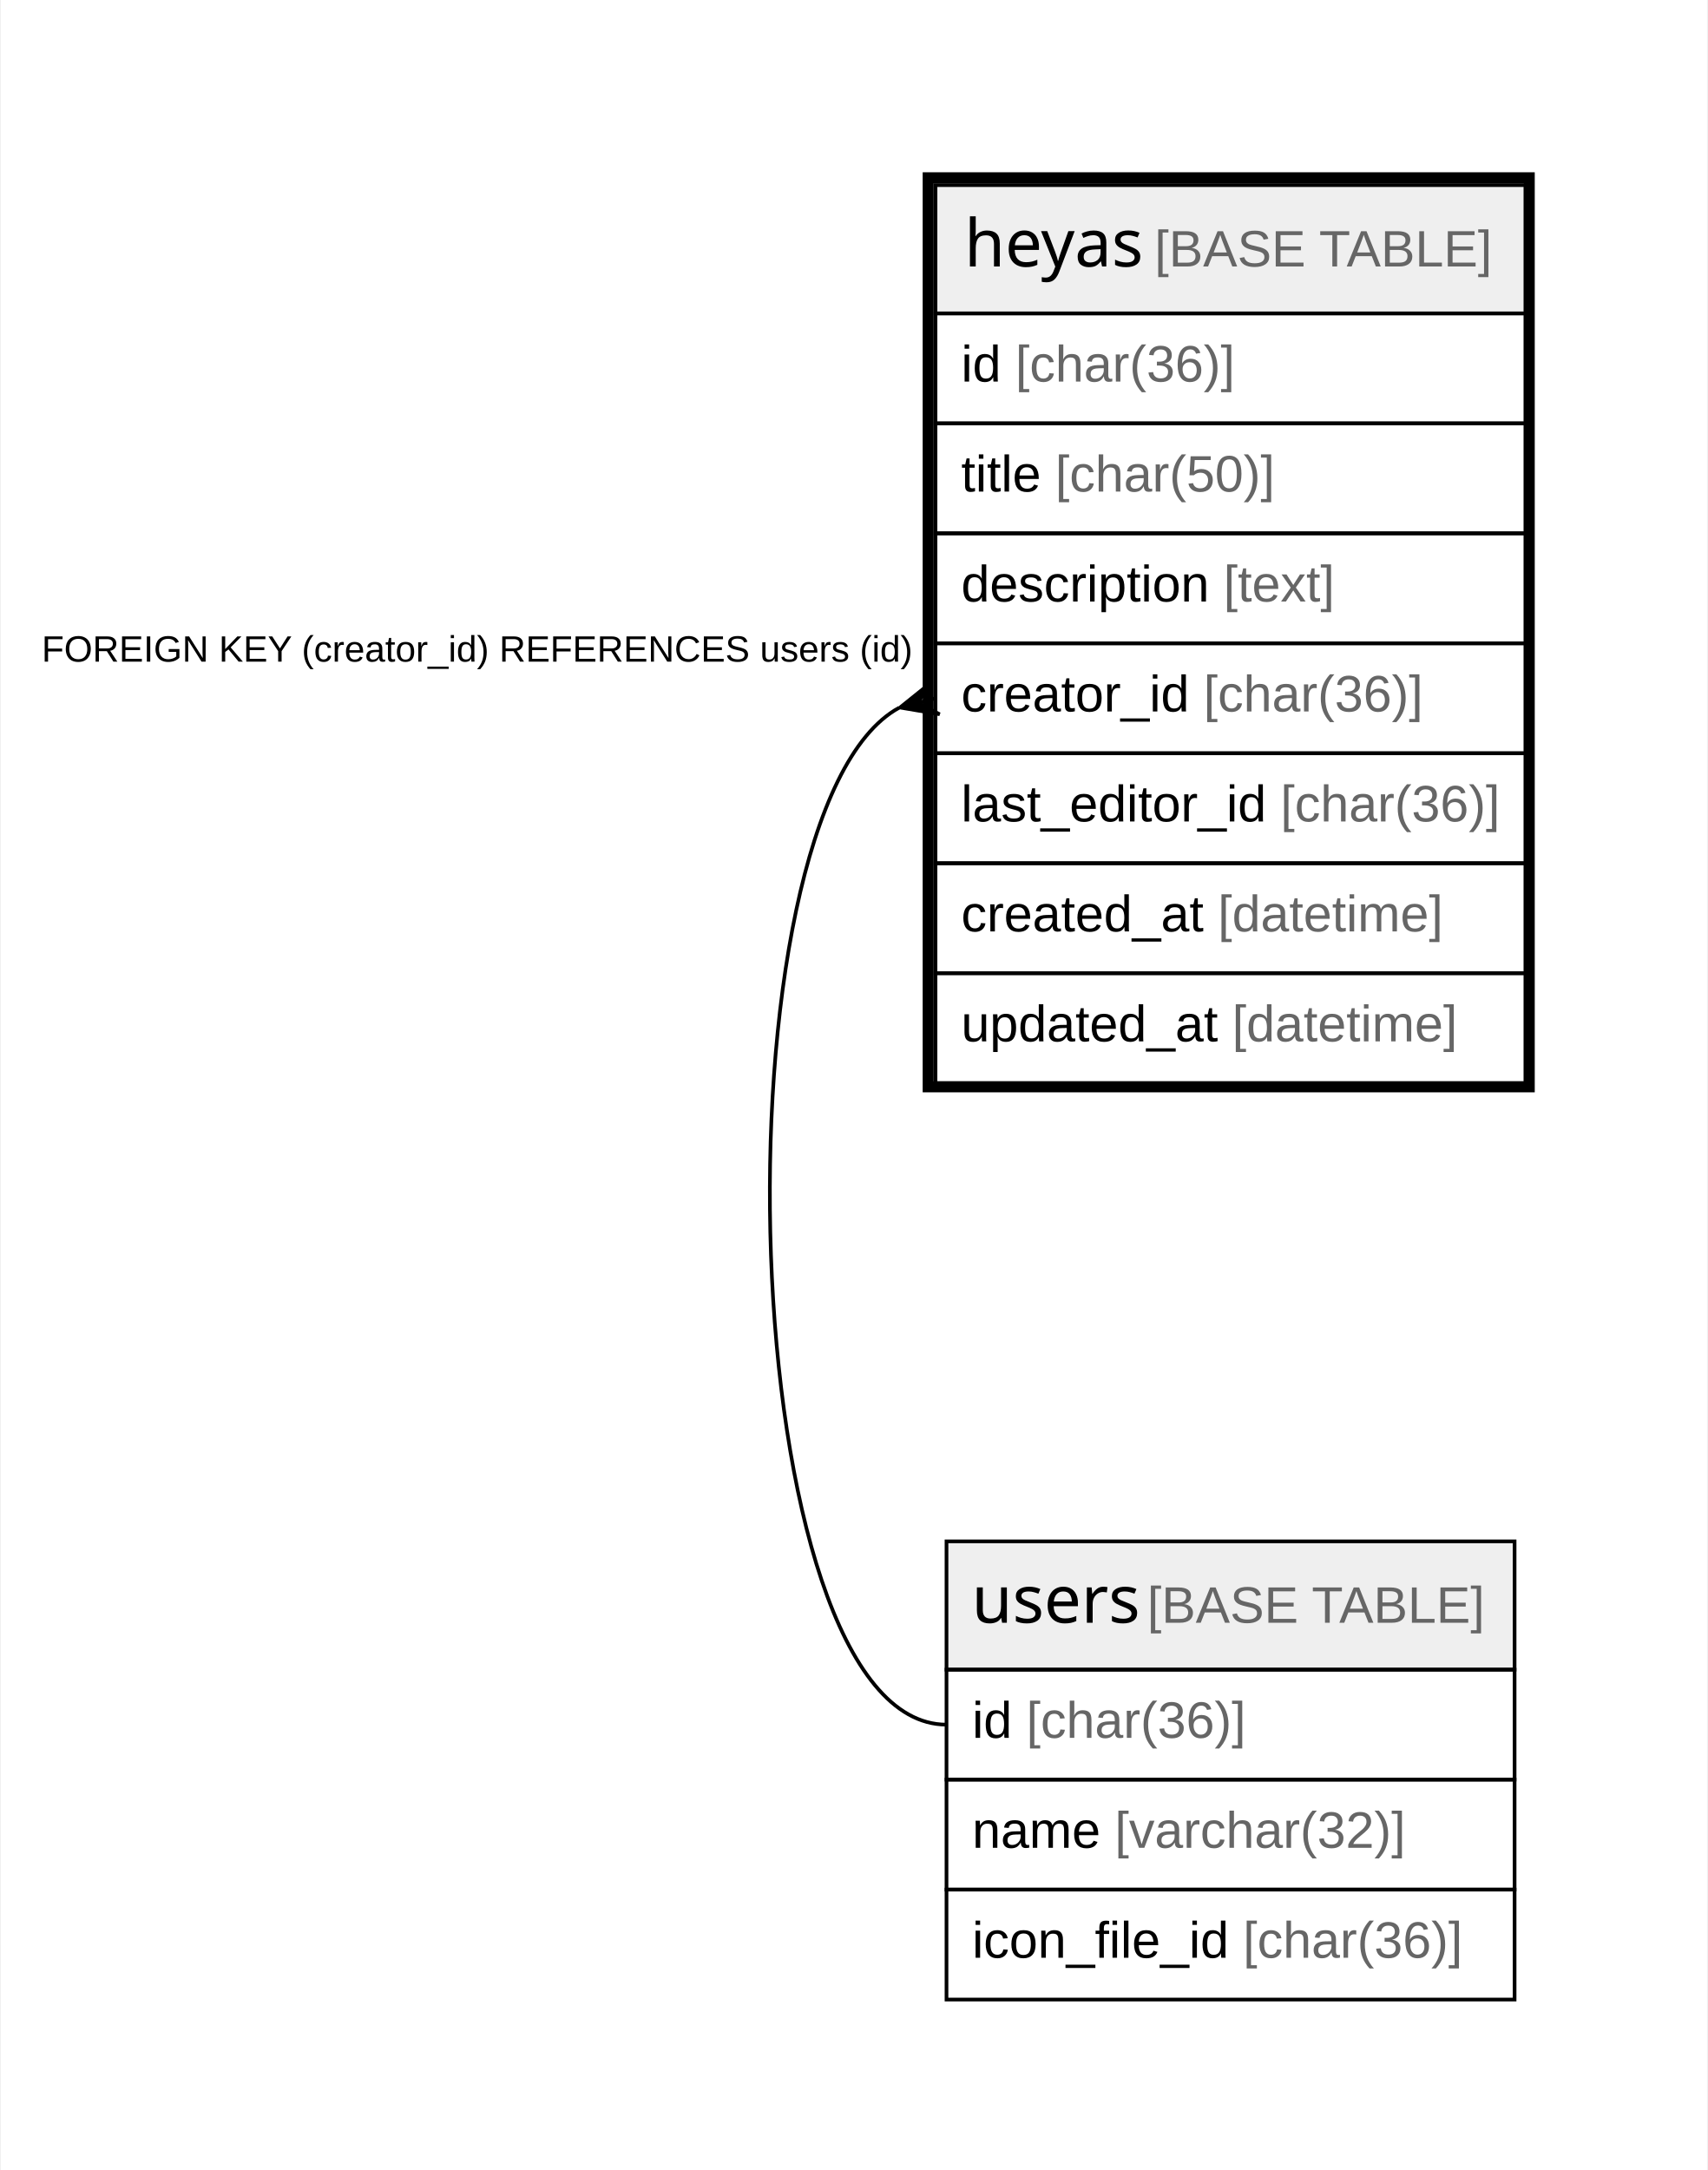
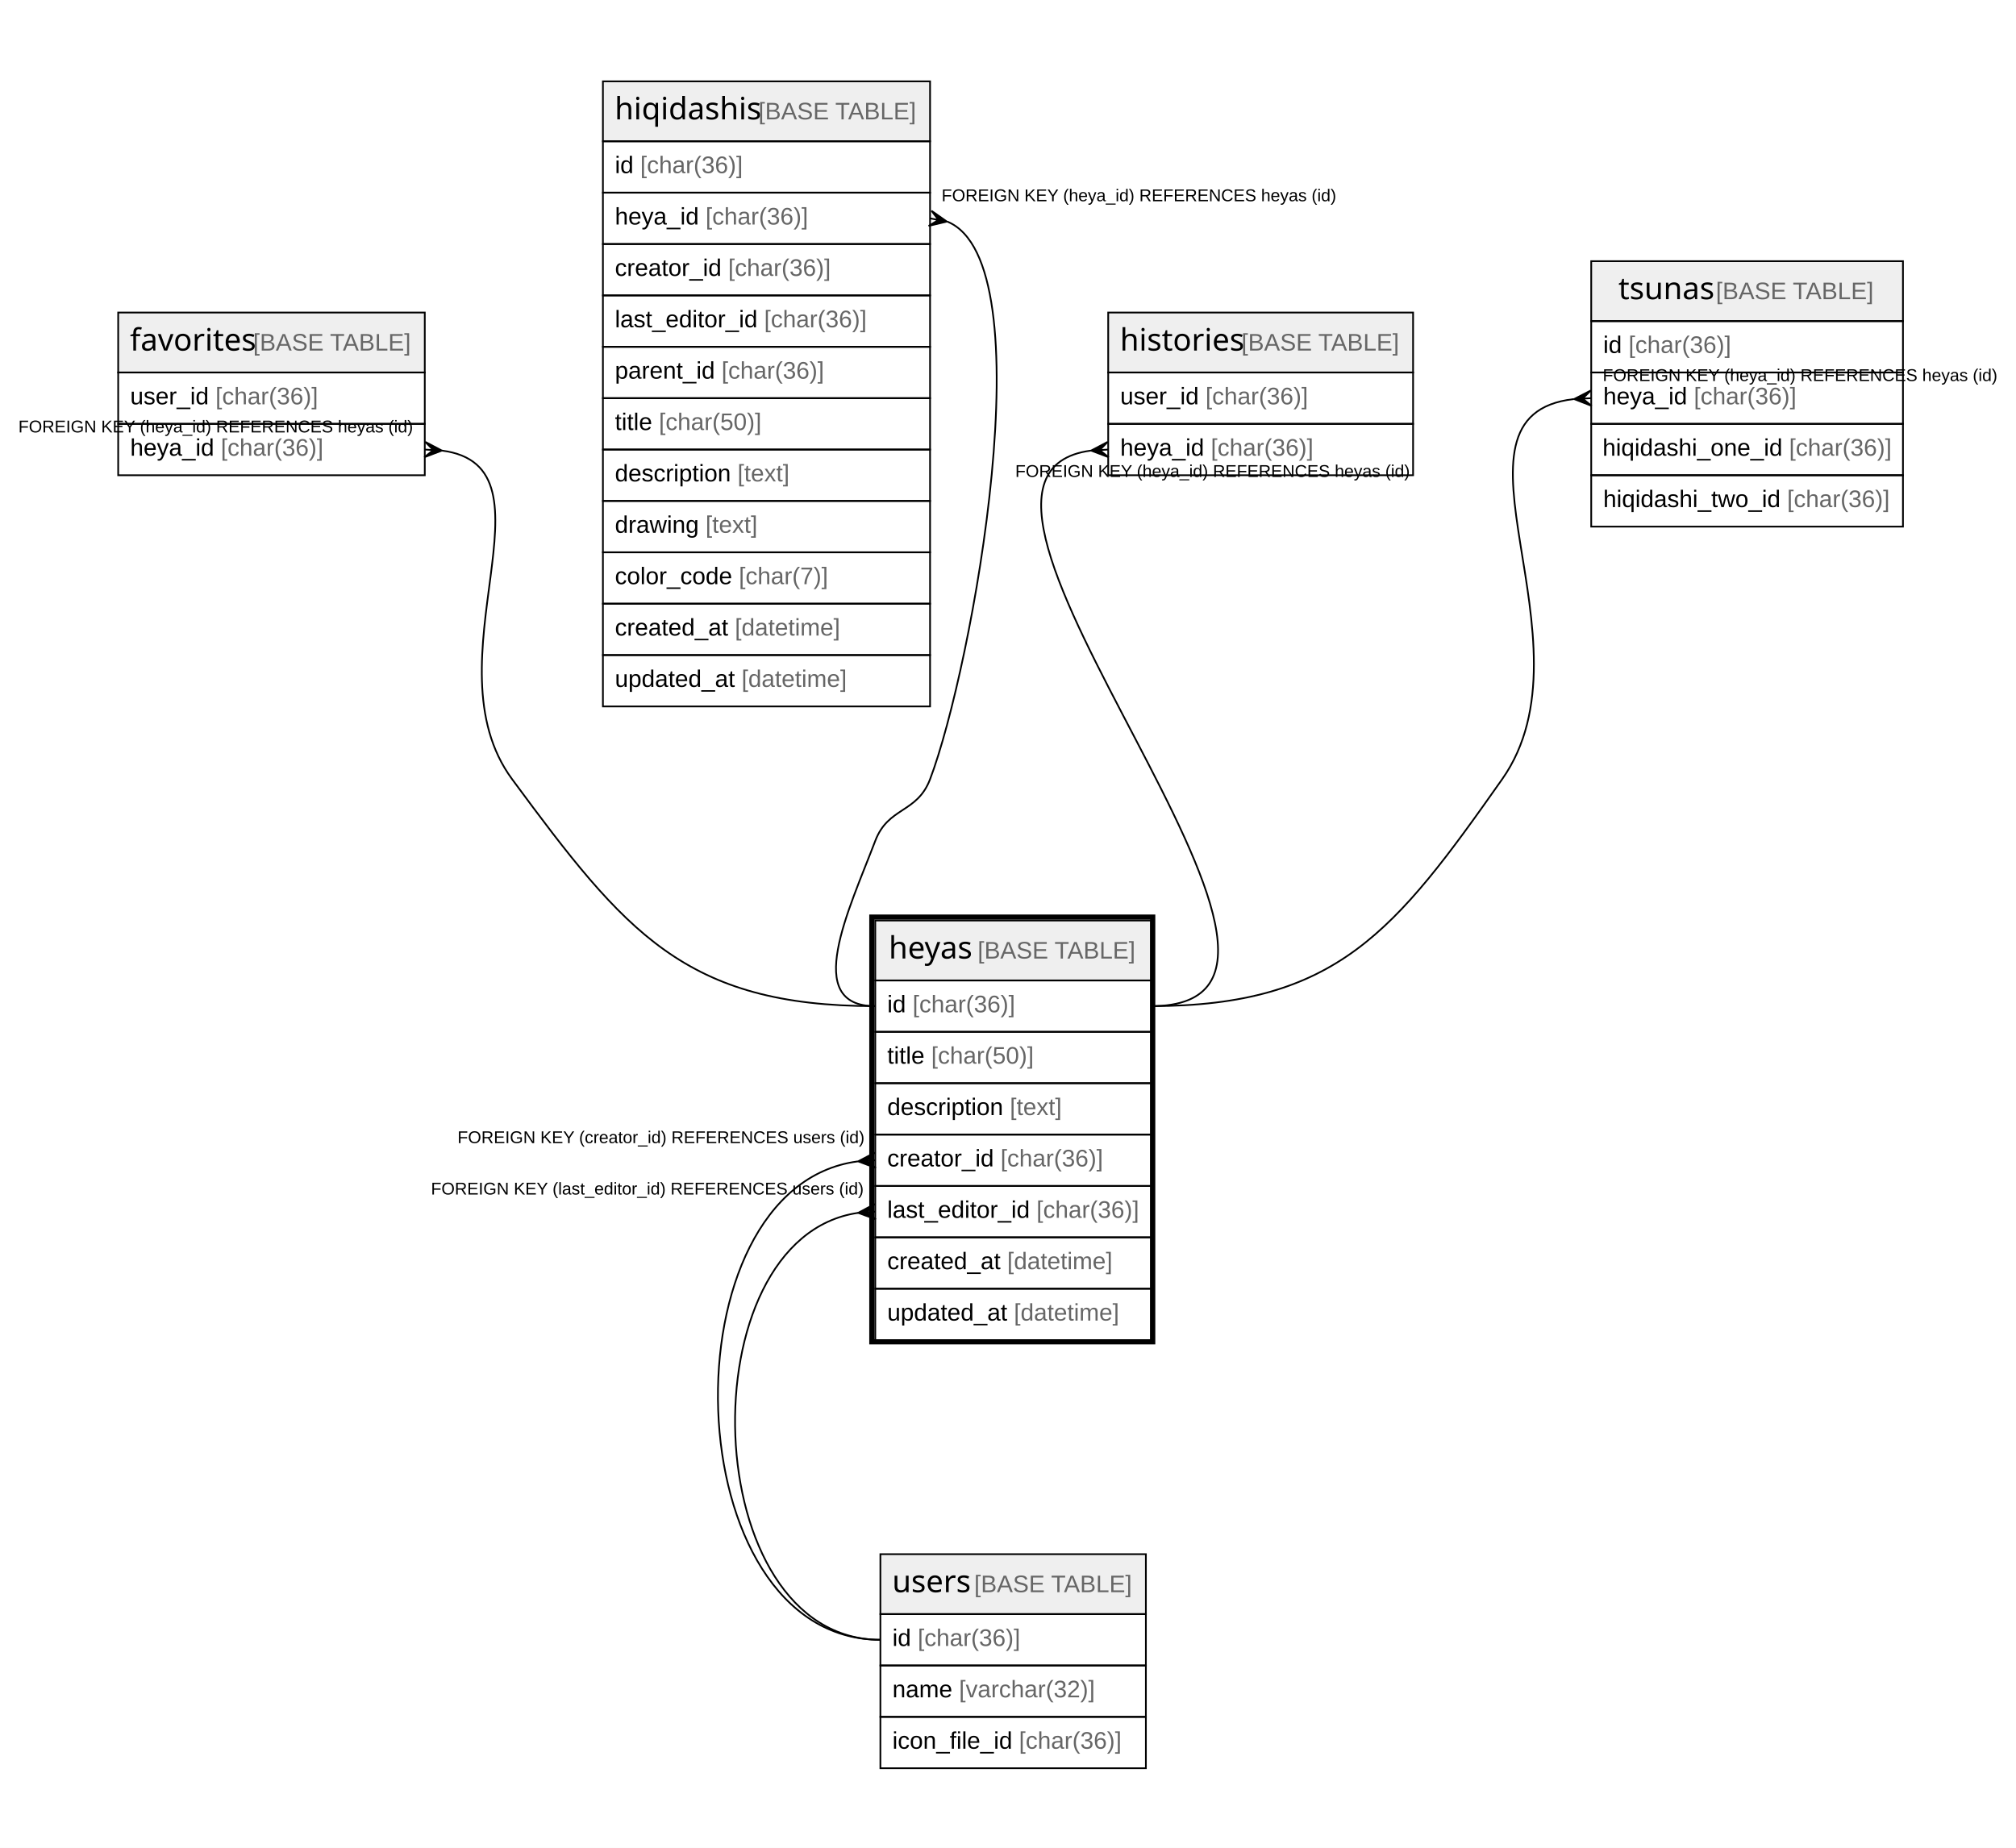
- <svg xmlns="http://www.w3.org/2000/svg" width="466pt" height="592pt" viewBox="0.00 0.00 465.50 592.00">
-   <g id="graph0" class="graph" transform="scale(1 1) rotate(0) translate(4 588)">
-     <polygon fill="#ffffff" stroke="transparent" points="-4,4 -4,-588 461.5,-588 461.5,4 -4,4" />
+ <svg xmlns="http://www.w3.org/2000/svg" width="1177pt" height="1079pt" viewBox="0.00 0.00 1177.00 1079.00">
+   <g id="graph0" class="graph" transform="scale(1 1) rotate(0) translate(4 1075)">
+     <polygon fill="#ffffff" stroke="transparent" points="-4,4 -4,-1075 1173,-1075 1173,4 -4,4" />
    <g id="node1" class="node">
-       <polygon fill="#efefef" stroke="transparent" points="251,-502.5 251,-537.5 412,-537.5 412,-502.5 251,-502.5" />
-       <polygon fill="none" stroke="#000000" points="251,-502.5 251,-537.5 412,-537.5 412,-502.5 251,-502.5" />
-       <text text-anchor="start" x="258.864" y="-515.3" font-family="Arial Bold" font-size="18.00" fill="#000000">heyas</text>
-       <text text-anchor="start" x="306.882" y="-515.3" font-family="Arial" font-size="14.00" fill="#000000"> </text>
-       <text text-anchor="start" x="310.773" y="-515.3" font-family="Arial" font-size="14.00" fill="#666666">[BASE TABLE]</text>
-       <polygon fill="none" stroke="#000000" points="251,-472.5 251,-502.5 412,-502.5 412,-472.5 251,-472.5" />
-       <text text-anchor="start" x="258" y="-483.9" font-family="Arial" font-size="14.00" fill="#000000">id </text>
-       <text text-anchor="start" x="272.78" y="-483.9" font-family="Arial" font-size="14.00" fill="#666666">[char(36)]</text>
-       <polygon fill="none" stroke="#000000" points="251,-442.5 251,-472.5 412,-472.5 412,-442.5 251,-442.5" />
-       <text text-anchor="start" x="258" y="-453.9" font-family="Arial" font-size="14.00" fill="#000000">title </text>
-       <text text-anchor="start" x="283.668" y="-453.9" font-family="Arial" font-size="14.00" fill="#666666">[char(50)]</text>
-       <polygon fill="none" stroke="#000000" points="251,-412.5 251,-442.5 412,-442.5 412,-412.5 251,-412.5" />
-       <text text-anchor="start" x="258" y="-423.9" font-family="Arial" font-size="14.00" fill="#000000">description </text>
-       <text text-anchor="start" x="329.568" y="-423.9" font-family="Arial" font-size="14.00" fill="#666666">[text]</text>
-       <polygon fill="none" stroke="#000000" points="251,-382.5 251,-412.5 412,-412.5 412,-382.5 251,-382.5" />
-       <text text-anchor="start" x="258" y="-393.9" font-family="Arial" font-size="14.00" fill="#000000">creator_id </text>
-       <text text-anchor="start" x="324.122" y="-393.9" font-family="Arial" font-size="14.00" fill="#666666">[char(36)]</text>
-       <polygon fill="none" stroke="#000000" points="251,-352.5 251,-382.5 412,-382.5 412,-352.5 251,-352.5" />
-       <text text-anchor="start" x="257.988" y="-363.9" font-family="Arial" font-size="14.00" fill="#000000">last_editor_id </text>
-       <text text-anchor="start" x="345.118" y="-363.9" font-family="Arial" font-size="14.00" fill="#666666">[char(36)]</text>
-       <polygon fill="none" stroke="#000000" points="251,-322.5 251,-352.5 412,-352.5 412,-322.5 251,-322.5" />
-       <text text-anchor="start" x="258" y="-333.9" font-family="Arial" font-size="14.00" fill="#000000">created_at </text>
-       <text text-anchor="start" x="328.028" y="-333.9" font-family="Arial" font-size="14.00" fill="#666666">[datetime]</text>
-       <polygon fill="none" stroke="#000000" points="251,-292.5 251,-322.5 412,-322.5 412,-292.5 251,-292.5" />
-       <text text-anchor="start" x="258" y="-303.9" font-family="Arial" font-size="14.00" fill="#000000">updated_at </text>
-       <text text-anchor="start" x="331.933" y="-303.9" font-family="Arial" font-size="14.00" fill="#666666">[datetime]</text>
-       <polygon fill="none" stroke="#000000" stroke-width="3" points="249,-291.5 249,-539.5 413,-539.5 413,-291.5 249,-291.5" />
+       <polygon fill="#efefef" stroke="transparent" points="507,-502.5 507,-537.5 668,-537.5 668,-502.5 507,-502.5" />
+       <polygon fill="none" stroke="#000000" points="507,-502.5 507,-537.5 668,-537.5 668,-502.5 507,-502.5" />
+       <text text-anchor="start" x="514.864" y="-515.3" font-family="Arial Bold" font-size="18.00" fill="#000000">heyas</text>
+       <text text-anchor="start" x="562.882" y="-515.3" font-family="Arial" font-size="14.00" fill="#000000"> </text>
+       <text text-anchor="start" x="566.773" y="-515.3" font-family="Arial" font-size="14.00" fill="#666666">[BASE TABLE]</text>
+       <polygon fill="none" stroke="#000000" points="507,-472.5 507,-502.5 668,-502.5 668,-472.5 507,-472.5" />
+       <text text-anchor="start" x="514" y="-483.9" font-family="Arial" font-size="14.00" fill="#000000">id </text>
+       <text text-anchor="start" x="528.78" y="-483.9" font-family="Arial" font-size="14.00" fill="#666666">[char(36)]</text>
+       <polygon fill="none" stroke="#000000" points="507,-442.5 507,-472.5 668,-472.5 668,-442.5 507,-442.5" />
+       <text text-anchor="start" x="514" y="-453.9" font-family="Arial" font-size="14.00" fill="#000000">title </text>
+       <text text-anchor="start" x="539.668" y="-453.9" font-family="Arial" font-size="14.00" fill="#666666">[char(50)]</text>
+       <polygon fill="none" stroke="#000000" points="507,-412.5 507,-442.5 668,-442.5 668,-412.5 507,-412.5" />
+       <text text-anchor="start" x="514" y="-423.9" font-family="Arial" font-size="14.00" fill="#000000">description </text>
+       <text text-anchor="start" x="585.568" y="-423.9" font-family="Arial" font-size="14.00" fill="#666666">[text]</text>
+       <polygon fill="none" stroke="#000000" points="507,-382.5 507,-412.5 668,-412.5 668,-382.5 507,-382.5" />
+       <text text-anchor="start" x="514" y="-393.9" font-family="Arial" font-size="14.00" fill="#000000">creator_id </text>
+       <text text-anchor="start" x="580.122" y="-393.9" font-family="Arial" font-size="14.00" fill="#666666">[char(36)]</text>
+       <polygon fill="none" stroke="#000000" points="507,-352.5 507,-382.5 668,-382.5 668,-352.5 507,-352.5" />
+       <text text-anchor="start" x="513.988" y="-363.9" font-family="Arial" font-size="14.00" fill="#000000">last_editor_id </text>
+       <text text-anchor="start" x="601.119" y="-363.9" font-family="Arial" font-size="14.00" fill="#666666">[char(36)]</text>
+       <polygon fill="none" stroke="#000000" points="507,-322.5 507,-352.5 668,-352.5 668,-322.5 507,-322.5" />
+       <text text-anchor="start" x="514" y="-333.9" font-family="Arial" font-size="14.00" fill="#000000">created_at </text>
+       <text text-anchor="start" x="584.028" y="-333.9" font-family="Arial" font-size="14.00" fill="#666666">[datetime]</text>
+       <polygon fill="none" stroke="#000000" points="507,-292.5 507,-322.5 668,-322.5 668,-292.5 507,-292.5" />
+       <text text-anchor="start" x="514" y="-303.9" font-family="Arial" font-size="14.00" fill="#000000">updated_at </text>
+       <text text-anchor="start" x="587.933" y="-303.9" font-family="Arial" font-size="14.00" fill="#666666">[datetime]</text>
+       <polygon fill="none" stroke="#000000" stroke-width="3" points="505,-291.5 505,-539.5 669,-539.5 669,-291.5 505,-291.5" />
+     </g>
+     <g id="node6" class="node">
+       <polygon fill="#efefef" stroke="transparent" points="510,-132.5 510,-167.5 665,-167.5 665,-132.5 510,-132.5" />
+       <polygon fill="none" stroke="#000000" points="510,-132.5 510,-167.5 665,-167.5 665,-132.5 510,-132.5" />
+       <text text-anchor="start" x="516.871" y="-145.3" font-family="Arial Bold" font-size="18.00" fill="#000000">users</text>
+       <text text-anchor="start" x="560.875" y="-145.3" font-family="Arial" font-size="14.00" fill="#000000"> </text>
+       <text text-anchor="start" x="564.766" y="-145.3" font-family="Arial" font-size="14.00" fill="#666666">[BASE TABLE]</text>
+       <polygon fill="none" stroke="#000000" points="510,-102.5 510,-132.5 665,-132.5 665,-102.5 510,-102.5" />
+       <text text-anchor="start" x="517" y="-113.9" font-family="Arial" font-size="14.00" fill="#000000">id </text>
+       <text text-anchor="start" x="531.78" y="-113.9" font-family="Arial" font-size="14.00" fill="#666666">[char(36)]</text>
+       <polygon fill="none" stroke="#000000" points="510,-72.5 510,-102.5 665,-102.5 665,-72.5 510,-72.5" />
+       <text text-anchor="start" x="517" y="-83.9" font-family="Arial" font-size="14.00" fill="#000000">name </text>
+       <text text-anchor="start" x="555.899" y="-83.9" font-family="Arial" font-size="14.00" fill="#666666">[varchar(32)]</text>
+       <polygon fill="none" stroke="#000000" points="510,-42.5 510,-72.5 665,-72.5 665,-42.5 510,-42.5" />
+       <text text-anchor="start" x="517" y="-53.9" font-family="Arial" font-size="14.00" fill="#000000">icon_file_id </text>
+       <text text-anchor="start" x="590.903" y="-53.9" font-family="Arial" font-size="14.00" fill="#666666">[char(36)]</text>
+     </g>
+     <g id="edge5" class="edge">
+       <path fill="none" stroke="#000000" d="M496.733,-396.839C382.816,-381.865 389.073,-117.5 510,-117.5" />
+       <polygon fill="#000000" stroke="#000000" points="497.021,-396.857 506.711,-401.991 502.01,-397.179 507,-397.5 507,-397.5 507,-397.5 502.01,-397.179 507.289,-393.009 497.021,-396.857 497.021,-396.857" />
+       <text text-anchor="start" x="263.111" y="-407.5" font-family="Arial" font-size="10.00" fill="#000000">FOREIGN KEY (creator_id) REFERENCES users (id)</text>
+     </g>
+     <g id="edge6" class="edge">
+       <path fill="none" stroke="#000000" d="M496.917,-366.783C396.174,-352.119 402.353,-117.5 510,-117.5" />
+       <polygon fill="#000000" stroke="#000000" points="497.025,-366.791 506.681,-371.989 502.013,-367.145 507,-367.5 507,-367.5 507,-367.5 502.013,-367.145 507.319,-363.011 497.025,-366.791 497.025,-366.791" />
+       <text text-anchor="start" x="247.608" y="-377.5" font-family="Arial" font-size="10.00" fill="#000000">FOREIGN KEY (last_editor_id) REFERENCES users (id)</text>
    </g>
    <g id="node2" class="node">
-       <polygon fill="#efefef" stroke="transparent" points="254,-132.5 254,-167.5 409,-167.5 409,-132.5 254,-132.5" />
-       <polygon fill="none" stroke="#000000" points="254,-132.5 254,-167.5 409,-167.5 409,-132.5 254,-132.5" />
-       <text text-anchor="start" x="260.871" y="-145.3" font-family="Arial Bold" font-size="18.00" fill="#000000">users</text>
-       <text text-anchor="start" x="304.875" y="-145.3" font-family="Arial" font-size="14.00" fill="#000000"> </text>
-       <text text-anchor="start" x="308.766" y="-145.3" font-family="Arial" font-size="14.00" fill="#666666">[BASE TABLE]</text>
-       <polygon fill="none" stroke="#000000" points="254,-102.5 254,-132.5 409,-132.5 409,-102.5 254,-102.5" />
-       <text text-anchor="start" x="261" y="-113.9" font-family="Arial" font-size="14.00" fill="#000000">id </text>
-       <text text-anchor="start" x="275.78" y="-113.9" font-family="Arial" font-size="14.00" fill="#666666">[char(36)]</text>
-       <polygon fill="none" stroke="#000000" points="254,-72.5 254,-102.5 409,-102.5 409,-72.5 254,-72.5" />
-       <text text-anchor="start" x="261" y="-83.9" font-family="Arial" font-size="14.00" fill="#000000">name </text>
-       <text text-anchor="start" x="299.899" y="-83.9" font-family="Arial" font-size="14.00" fill="#666666">[varchar(32)]</text>
-       <polygon fill="none" stroke="#000000" points="254,-42.5 254,-72.5 409,-72.5 409,-42.5 254,-42.5" />
-       <text text-anchor="start" x="261" y="-53.9" font-family="Arial" font-size="14.00" fill="#000000">icon_file_id </text>
-       <text text-anchor="start" x="334.903" y="-53.9" font-family="Arial" font-size="14.00" fill="#666666">[char(36)]</text>
+       <polygon fill="#efefef" stroke="transparent" points="65,-857.5 65,-892.5 244,-892.5 244,-857.5 65,-857.5" />
+       <polygon fill="none" stroke="#000000" points="65,-857.5 65,-892.5 244,-892.5 244,-857.5 65,-857.5" />
+       <text text-anchor="start" x="71.868" y="-870.3" font-family="Arial Bold" font-size="18.00" fill="#000000">favorites</text>
+       <text text-anchor="start" x="139.878" y="-870.3" font-family="Arial" font-size="14.00" fill="#000000"> </text>
+       <text text-anchor="start" x="143.768" y="-870.3" font-family="Arial" font-size="14.00" fill="#666666">[BASE TABLE]</text>
+       <polygon fill="none" stroke="#000000" points="65,-827.5 65,-857.5 244,-857.5 244,-827.5 65,-827.5" />
+       <text text-anchor="start" x="72" y="-838.9" font-family="Arial" font-size="14.00" fill="#000000">user_id </text>
+       <text text-anchor="start" x="121.788" y="-838.9" font-family="Arial" font-size="14.00" fill="#666666">[char(36)]</text>
+       <polygon fill="none" stroke="#000000" points="65,-797.5 65,-827.5 244,-827.5 244,-797.5 65,-797.5" />
+       <text text-anchor="start" x="72" y="-808.9" font-family="Arial" font-size="14.00" fill="#000000">heya_id </text>
+       <text text-anchor="start" x="124.91" y="-808.9" font-family="Arial" font-size="14.00" fill="#666666">[char(36)]</text>
    </g>
    <g id="edge1" class="edge">
-       <path fill="none" stroke="#000000" d="M241.053,-394.907C189.304,-366.68 195.299,-117.5 254,-117.5" />
-       <polygon fill="#000000" stroke="#000000" points="241.323,-394.977 249.865,-401.854 246.162,-396.239 251,-397.5 251,-397.5 251,-397.5 246.162,-396.239 252.135,-393.146 241.323,-394.977 241.323,-394.977" />
-       <text text-anchor="start" x="7.112" y="-407.5" font-family="Arial" font-size="10.00" fill="#000000">FOREIGN KEY (creator_id) REFERENCES users (id)</text>
+       <path fill="none" stroke="#000000" d="M254.012,-811.9C325.36,-802.636 244.613,-688.302 295,-620 360.962,-530.586 395.889,-487.5 507,-487.5" />
+       <polygon fill="#000000" stroke="#000000" points="253.982,-811.901 243.731,-808.008 248.991,-812.201 244,-812.5 244,-812.5 244,-812.5 248.991,-812.201 244.269,-816.992 253.982,-811.901 253.982,-811.901" />
+       <text text-anchor="start" x="6.715" y="-822.5" font-family="Arial" font-size="10.00" fill="#000000">FOREIGN KEY (heya_id) REFERENCES heyas (id)</text>
+     </g>
+     <g id="node3" class="node">
+       <polygon fill="#efefef" stroke="transparent" points="348,-992.5 348,-1027.5 539,-1027.5 539,-992.5 348,-992.5" />
+       <polygon fill="none" stroke="#000000" points="348,-992.5 348,-1027.5 539,-1027.5 539,-992.5 348,-992.5" />
+       <text text-anchor="start" x="354.866" y="-1005.3" font-family="Arial Bold" font-size="18.00" fill="#000000">hiqidashis</text>
+       <text text-anchor="start" x="434.88" y="-1005.3" font-family="Arial" font-size="14.00" fill="#000000"> </text>
+       <text text-anchor="start" x="438.771" y="-1005.3" font-family="Arial" font-size="14.00" fill="#666666">[BASE TABLE]</text>
+       <polygon fill="none" stroke="#000000" points="348,-962.5 348,-992.5 539,-992.5 539,-962.5 348,-962.5" />
+       <text text-anchor="start" x="355" y="-973.9" font-family="Arial" font-size="14.00" fill="#000000">id </text>
+       <text text-anchor="start" x="369.78" y="-973.9" font-family="Arial" font-size="14.00" fill="#666666">[char(36)]</text>
+       <polygon fill="none" stroke="#000000" points="348,-932.5 348,-962.5 539,-962.5 539,-932.5 348,-932.5" />
+       <text text-anchor="start" x="355" y="-943.9" font-family="Arial" font-size="14.00" fill="#000000">heya_id </text>
+       <text text-anchor="start" x="407.91" y="-943.9" font-family="Arial" font-size="14.00" fill="#666666">[char(36)]</text>
+       <polygon fill="none" stroke="#000000" points="348,-902.5 348,-932.5 539,-932.5 539,-902.5 348,-902.5" />
+       <text text-anchor="start" x="355" y="-913.9" font-family="Arial" font-size="14.00" fill="#000000">creator_id </text>
+       <text text-anchor="start" x="421.122" y="-913.9" font-family="Arial" font-size="14.00" fill="#666666">[char(36)]</text>
+       <polygon fill="none" stroke="#000000" points="348,-872.5 348,-902.5 539,-902.5 539,-872.5 348,-872.5" />
+       <text text-anchor="start" x="355" y="-883.9" font-family="Arial" font-size="14.00" fill="#000000">last_editor_id </text>
+       <text text-anchor="start" x="442.13" y="-883.9" font-family="Arial" font-size="14.00" fill="#666666">[char(36)]</text>
+       <polygon fill="none" stroke="#000000" points="348,-842.5 348,-872.5 539,-872.5 539,-842.5 348,-842.5" />
+       <text text-anchor="start" x="355" y="-853.9" font-family="Arial" font-size="14.00" fill="#000000">parent_id </text>
+       <text text-anchor="start" x="417.244" y="-853.9" font-family="Arial" font-size="14.00" fill="#666666">[char(36)]</text>
+       <polygon fill="none" stroke="#000000" points="348,-812.5 348,-842.5 539,-842.5 539,-812.5 348,-812.5" />
+       <text text-anchor="start" x="355" y="-823.9" font-family="Arial" font-size="14.00" fill="#000000">title </text>
+       <text text-anchor="start" x="380.668" y="-823.9" font-family="Arial" font-size="14.00" fill="#666666">[char(50)]</text>
+       <polygon fill="none" stroke="#000000" points="348,-782.5 348,-812.5 539,-812.5 539,-782.5 348,-782.5" />
+       <text text-anchor="start" x="355" y="-793.9" font-family="Arial" font-size="14.00" fill="#000000">description </text>
+       <text text-anchor="start" x="426.568" y="-793.9" font-family="Arial" font-size="14.00" fill="#666666">[text]</text>
+       <polygon fill="none" stroke="#000000" points="348,-752.5 348,-782.5 539,-782.5 539,-752.5 348,-752.5" />
+       <text text-anchor="start" x="355" y="-763.9" font-family="Arial" font-size="14.00" fill="#000000">drawing </text>
+       <text text-anchor="start" x="407.895" y="-763.9" font-family="Arial" font-size="14.00" fill="#666666">[text]</text>
+       <polygon fill="none" stroke="#000000" points="348,-722.5 348,-752.5 539,-752.5 539,-722.5 348,-722.5" />
+       <text text-anchor="start" x="355" y="-733.9" font-family="Arial" font-size="14.00" fill="#000000">color_code </text>
+       <text text-anchor="start" x="427.353" y="-733.9" font-family="Arial" font-size="14.00" fill="#666666">[char(7)]</text>
+       <polygon fill="none" stroke="#000000" points="348,-692.5 348,-722.5 539,-722.5 539,-692.5 348,-692.5" />
+       <text text-anchor="start" x="355" y="-703.9" font-family="Arial" font-size="14.00" fill="#000000">created_at </text>
+       <text text-anchor="start" x="425.028" y="-703.9" font-family="Arial" font-size="14.00" fill="#666666">[datetime]</text>
+       <polygon fill="none" stroke="#000000" points="348,-662.5 348,-692.5 539,-692.5 539,-662.5 348,-662.5" />
+       <text text-anchor="start" x="355" y="-673.9" font-family="Arial" font-size="14.00" fill="#000000">updated_at </text>
+       <text text-anchor="start" x="428.933" y="-673.9" font-family="Arial" font-size="14.00" fill="#666666">[datetime]</text>
+     </g>
+     <g id="edge2" class="edge">
+       <path fill="none" stroke="#000000" d="M549.18,-945.552C607.067,-921.641 563.55,-684.572 539,-620 531.392,-599.99 514.608,-604.01 507,-584 491.758,-543.911 464.111,-487.5 507,-487.5" />
+       <polygon fill="#000000" stroke="#000000" points="548.822,-945.62 538.154,-943.08 543.911,-946.56 539,-947.5 539,-947.5 539,-947.5 543.911,-946.56 539.846,-951.92 548.822,-945.62 548.822,-945.62" />
+       <text text-anchor="start" x="545.715" y="-957.5" font-family="Arial" font-size="10.00" fill="#000000">FOREIGN KEY (heya_id) REFERENCES heyas (id)</text>
+     </g>
+     <g id="node4" class="node">
+       <polygon fill="#efefef" stroke="transparent" points="643,-857.5 643,-892.5 821,-892.5 821,-857.5 643,-857.5" />
+       <polygon fill="none" stroke="#000000" points="643,-857.5 643,-892.5 821,-892.5 821,-857.5 643,-857.5" />
+       <text text-anchor="start" x="649.872" y="-870.3" font-family="Arial Bold" font-size="18.00" fill="#000000">histories</text>
+       <text text-anchor="start" x="716.874" y="-870.3" font-family="Arial" font-size="14.00" fill="#000000"> </text>
+       <text text-anchor="start" x="720.764" y="-870.3" font-family="Arial" font-size="14.00" fill="#666666">[BASE TABLE]</text>
+       <polygon fill="none" stroke="#000000" points="643,-827.5 643,-857.5 821,-857.5 821,-827.5 643,-827.5" />
+       <text text-anchor="start" x="650" y="-838.9" font-family="Arial" font-size="14.00" fill="#000000">user_id </text>
+       <text text-anchor="start" x="699.788" y="-838.9" font-family="Arial" font-size="14.00" fill="#666666">[char(36)]</text>
+       <polygon fill="none" stroke="#000000" points="643,-797.5 643,-827.5 821,-827.5 821,-797.5 643,-797.5" />
+       <text text-anchor="start" x="650" y="-808.9" font-family="Arial" font-size="14.00" fill="#000000">heya_id </text>
+       <text text-anchor="start" x="702.91" y="-808.9" font-family="Arial" font-size="14.00" fill="#666666">[char(36)]</text>
+     </g>
+     <g id="edge3" class="edge">
+       <path fill="none" stroke="#000000" d="M632.839,-811.882C513.816,-796.206 809.193,-487.5 668,-487.5" />
+       <polygon fill="#000000" stroke="#000000" points="633.018,-811.893 642.727,-816.992 638.009,-812.197 643,-812.5 643,-812.5 643,-812.5 638.009,-812.197 643.273,-808.008 633.018,-811.893 633.018,-811.893" />
+       <text text-anchor="start" x="588.715" y="-796.5" font-family="Arial" font-size="10.00" fill="#000000">FOREIGN KEY (heya_id) REFERENCES heyas (id)</text>
+     </g>
+     <g id="node5" class="node">
+       <polygon fill="#efefef" stroke="transparent" points="925,-887.5 925,-922.5 1107,-922.5 1107,-887.5 925,-887.5" />
+       <polygon fill="none" stroke="#000000" points="925,-887.5 925,-922.5 1107,-922.5 1107,-887.5 925,-887.5" />
+       <text text-anchor="start" x="940.863" y="-900.3" font-family="Arial Bold" font-size="18.00" fill="#000000">tsunas</text>
+       <text text-anchor="start" x="993.884" y="-900.3" font-family="Arial" font-size="14.00" fill="#000000"> </text>
+       <text text-anchor="start" x="997.774" y="-900.3" font-family="Arial" font-size="14.00" fill="#666666">[BASE TABLE]</text>
+       <polygon fill="none" stroke="#000000" points="925,-857.5 925,-887.5 1107,-887.5 1107,-857.5 925,-857.5" />
+       <text text-anchor="start" x="932" y="-868.9" font-family="Arial" font-size="14.00" fill="#000000">id </text>
+       <text text-anchor="start" x="946.78" y="-868.9" font-family="Arial" font-size="14.00" fill="#666666">[char(36)]</text>
+       <polygon fill="none" stroke="#000000" points="925,-827.5 925,-857.5 1107,-857.5 1107,-827.5 925,-827.5" />
+       <text text-anchor="start" x="932" y="-838.9" font-family="Arial" font-size="14.00" fill="#000000">heya_id </text>
+       <text text-anchor="start" x="984.91" y="-838.9" font-family="Arial" font-size="14.00" fill="#666666">[char(36)]</text>
+       <polygon fill="none" stroke="#000000" points="925,-797.5 925,-827.5 1107,-827.5 1107,-797.5 925,-797.5" />
+       <text text-anchor="start" x="931.591" y="-808.9" font-family="Arial" font-size="14.00" fill="#000000">hiqidashi_one_id </text>
+       <text text-anchor="start" x="1040.516" y="-808.9" font-family="Arial" font-size="14.00" fill="#666666">[char(36)]</text>
+       <polygon fill="none" stroke="#000000" points="925,-767.5 925,-797.5 1107,-797.5 1107,-767.5 925,-767.5" />
+       <text text-anchor="start" x="932" y="-778.9" font-family="Arial" font-size="14.00" fill="#000000">hiqidashi_two_id </text>
+       <text text-anchor="start" x="1039.358" y="-778.9" font-family="Arial" font-size="14.00" fill="#666666">[char(36)]</text>
+     </g>
+     <g id="edge4" class="edge">
+       <path fill="none" stroke="#000000" d="M914.795,-841.963C831.034,-832.496 929.338,-700.045 873,-620 810.56,-531.285 776.486,-487.5 668,-487.5" />
+       <polygon fill="#000000" stroke="#000000" points="915.014,-841.975 924.764,-846.994 920.007,-842.237 925,-842.5 925,-842.5 925,-842.5 920.007,-842.237 925.236,-838.006 915.014,-841.975 915.014,-841.975" />
+       <text text-anchor="start" x="931.715" y="-852.5" font-family="Arial" font-size="10.00" fill="#000000">FOREIGN KEY (heya_id) REFERENCES heyas (id)</text>
    </g>
  </g>
</svg>
